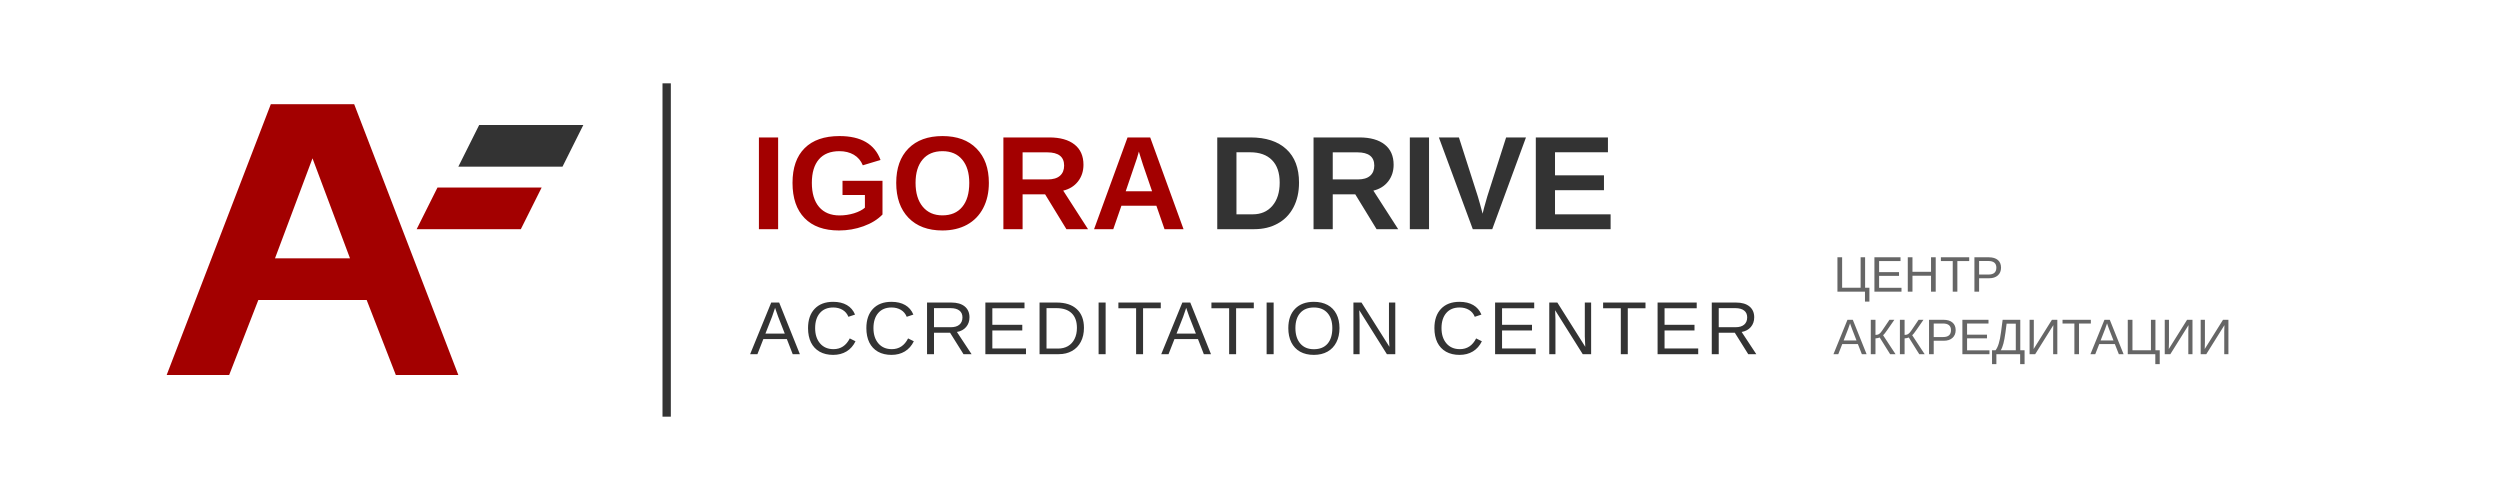
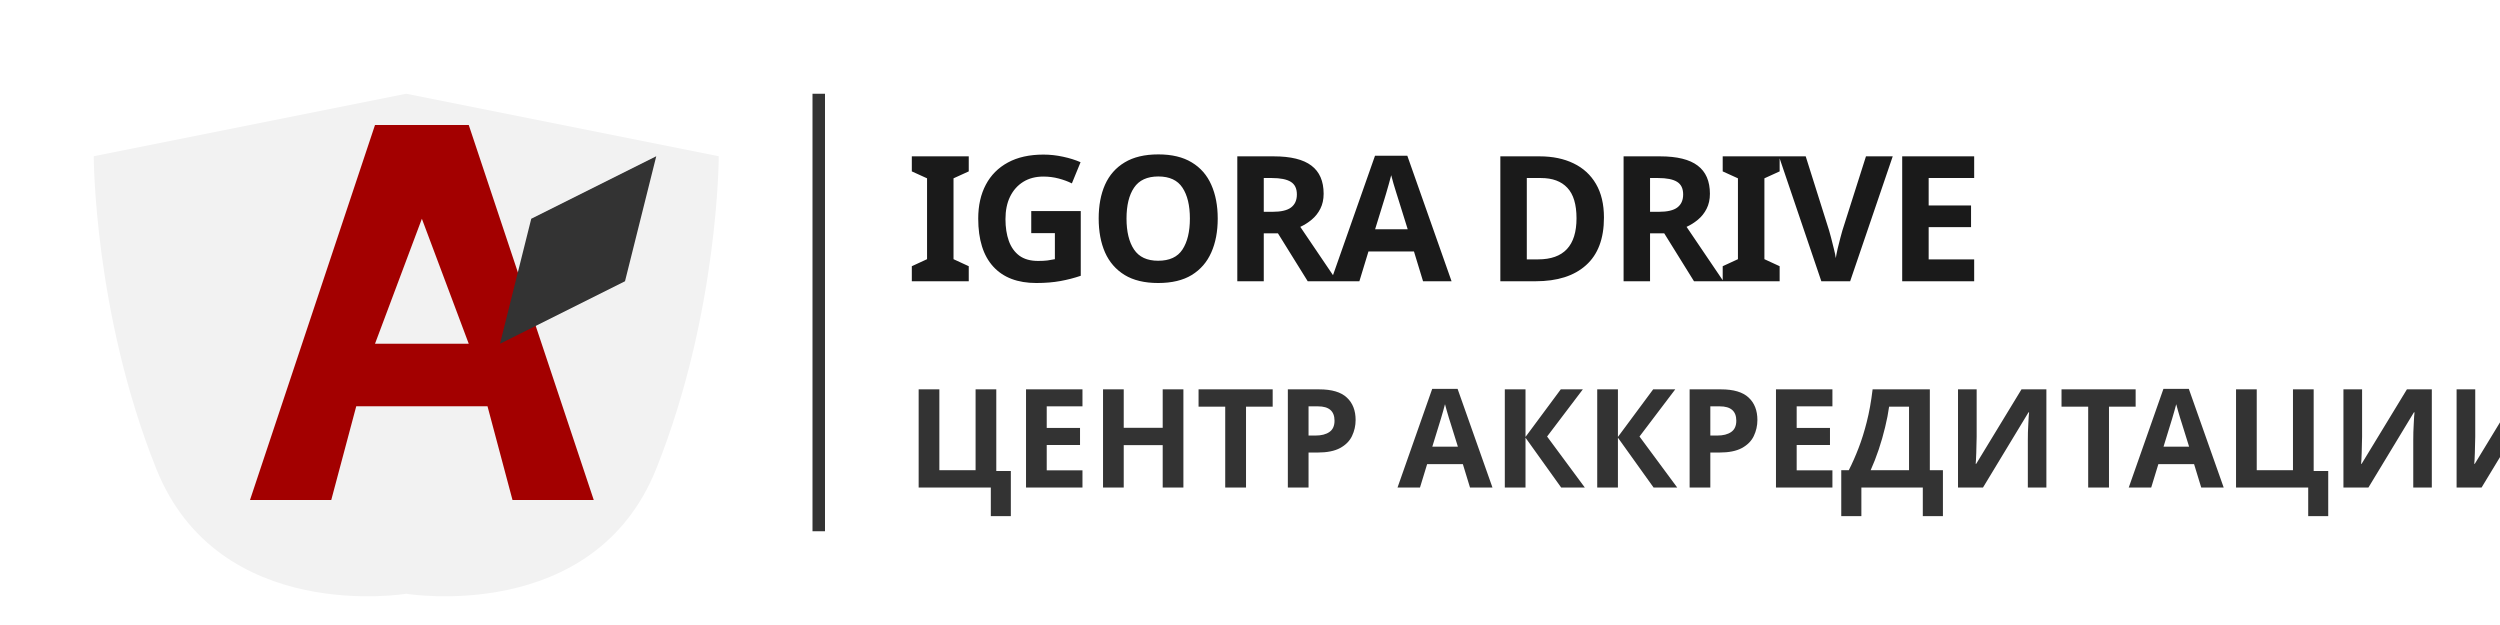
- <svg xmlns="http://www.w3.org/2000/svg" width="600" height="120" viewBox="0 0 600 120" fill="none">
-   <path d="M40 90L65 25H85L110 90H95L88 72H62L55 90H40ZM66 62H84L75 38L66 62Z" fill="#A30000" />
-   <path d="M105 45L130 45L125 55L100 55L105 45Z" fill="#A30000" />
-   <path d="M115 30L140 30L135 40L110 40L115 30Z" fill="#333333" />
-   <line x1="160" y1="20" x2="160" y2="100" stroke="#333333" stroke-width="2" />
-   <text x="180" y="55" font-family="Arial, sans-serif" font-size="32" font-weight="bold" fill="#A30000">IGORA</text>
-   <text x="290" y="55" font-family="Arial, sans-serif" font-size="32" font-weight="bold" fill="#333333">DRIVE</text>
-   <text x="180" y="85" font-family="Arial, sans-serif" font-size="18" font-weight="normal" fill="#333333" letter-spacing="1">ACCREDITATION CENTER</text>
-   <text x="440" y="70" font-family="Arial, sans-serif" font-size="12" font-weight="normal" fill="#666666">ЦЕНТР</text>
-   <text x="440" y="85" font-family="Arial, sans-serif" font-size="12" font-weight="normal" fill="#666666">АККРЕДИТАЦИИ</text>
+ <svg xmlns="http://www.w3.org/2000/svg" width="400" height="100" viewBox="0 0 400 100" fill="none">
+   <g id="logo-mark">
+     <path d="M15 25C15 25 15 50 25 75C35 100 65 95 65 95C65 95 95 100 105 75C115 50 115 25 115 25L65 15L15 25Z" fill="#F2F2F2" />
+     <path d="M40 80L60 20H75L95 80H82L78 65H57L53 80H40ZM60 55H75L67.5 35L60 55Z" fill="#A30000" />
+     <path d="M85 35L105 25L100 45L80 55L85 35Z" fill="#333333" />
+   </g>
+   <rect x="130" y="15" width="2" height="70" fill="#333333" />
+   <g id="text-block" font-family="Arial Black, sans-serif" font-weight="900">
+     <text x="145" y="45" font-size="28" fill="#1A1A1A" letter-spacing="-1">IGORA DRIVE</text>
+     <text x="145" y="78" font-size="22" fill="#333333" font-family="Arial Narrow, sans-serif" font-weight="bold">ЦЕНТР АККРЕДИТАЦИИ</text>
+   </g>
</svg>
